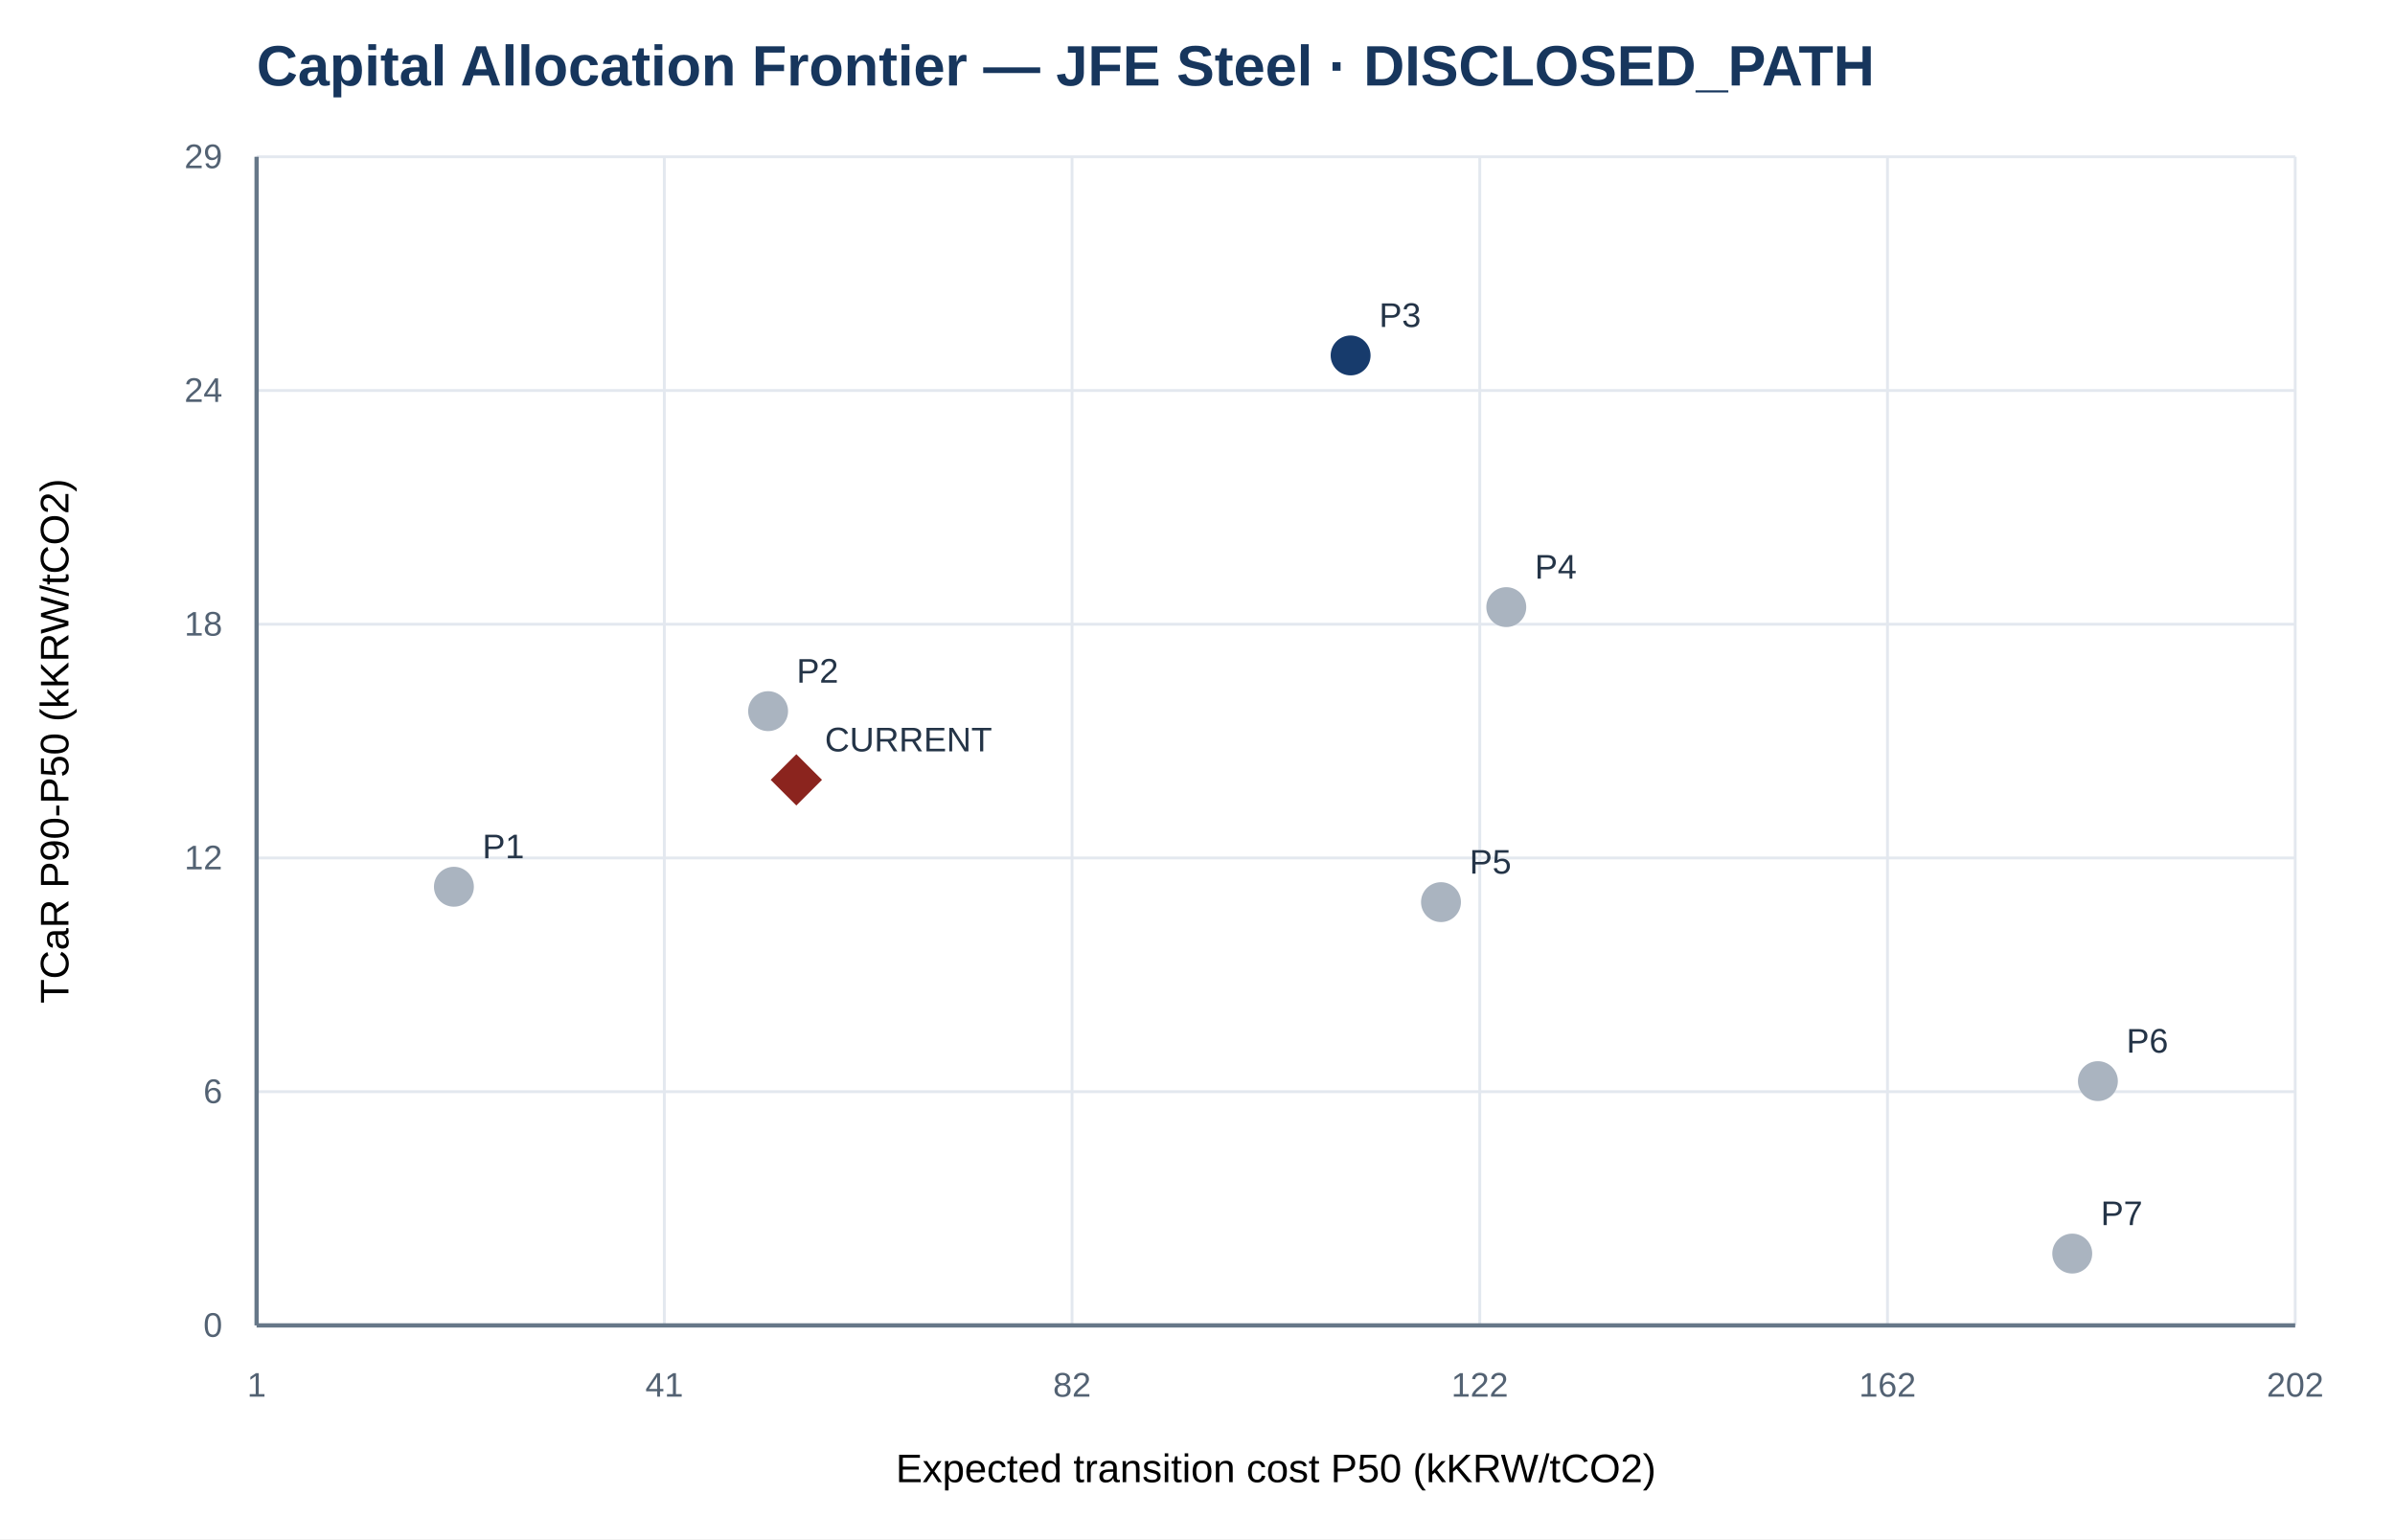
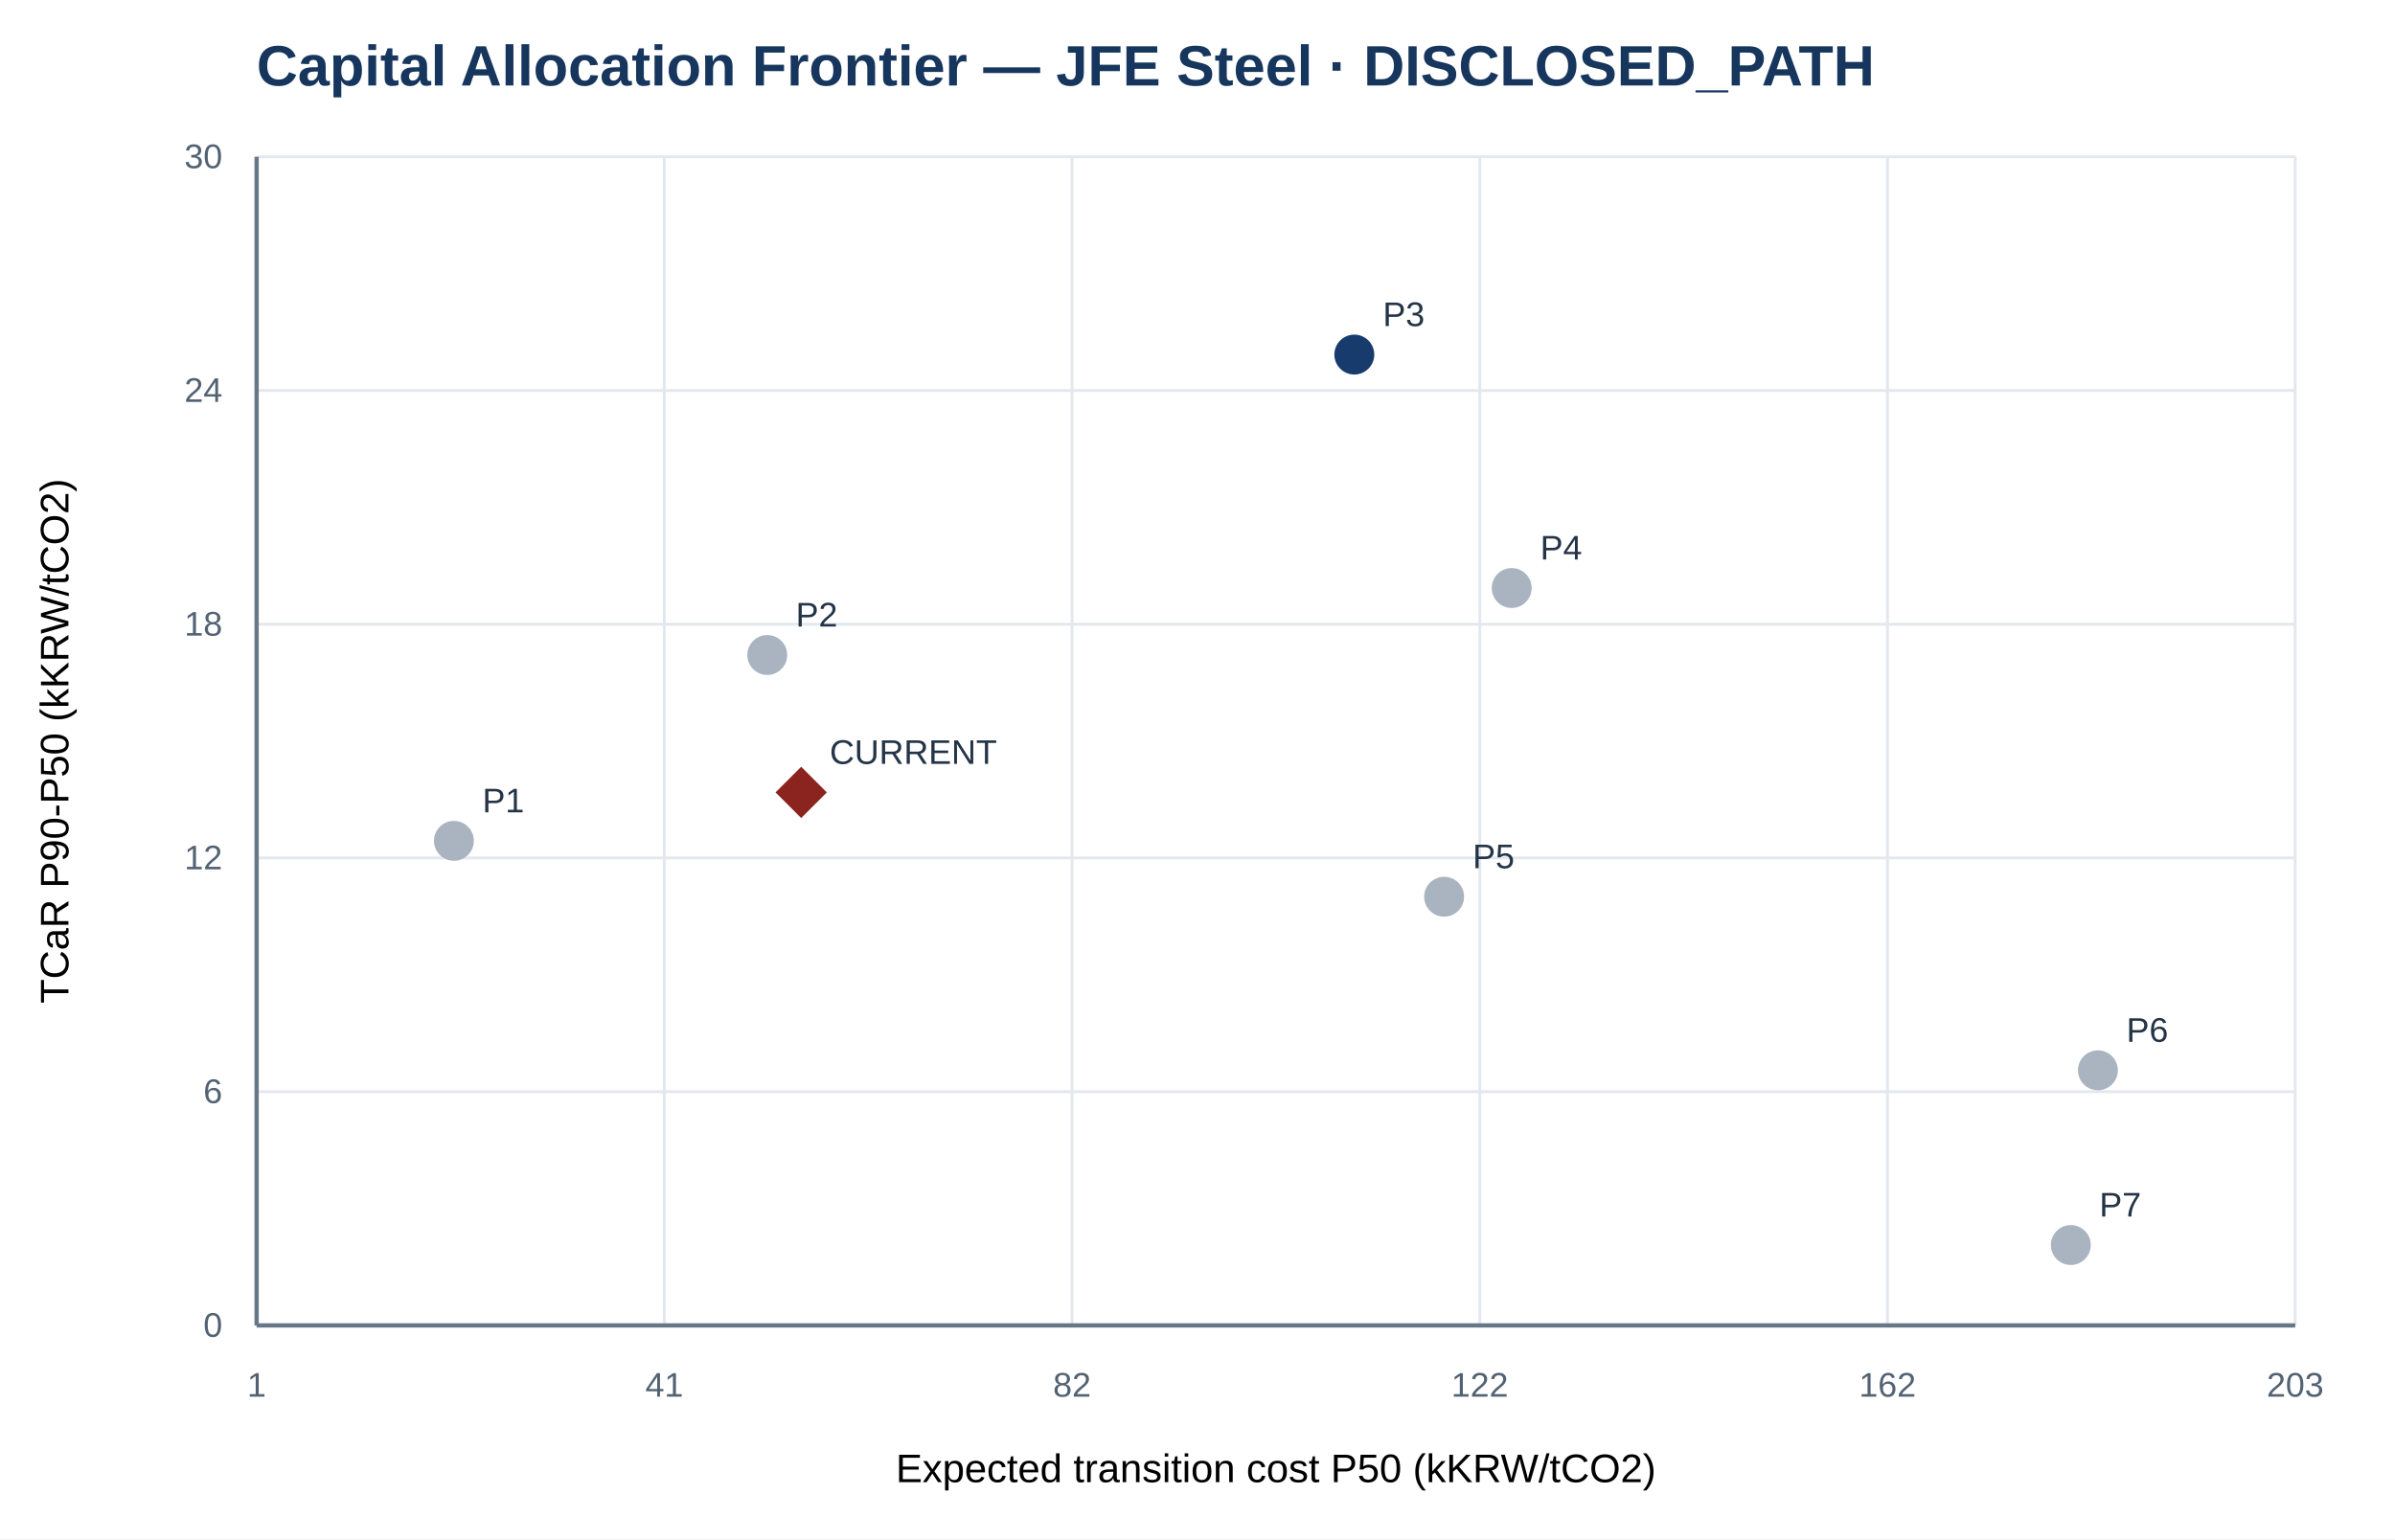
<svg xmlns="http://www.w3.org/2000/svg" width="840" height="540" viewBox="0 0 840 540">
  <rect x="0" y="0" width="840" height="540" fill="#ffffff" />
  <text x="90" y="30" font-family="Arial" font-size="20" font-weight="700" fill="#17365d">Capital Allocation Frontier — JFE Steel · DISCLOSED_PATH</text>
  <line x1="90.0" y1="55" x2="90.0" y2="465" stroke="#e3e8ef" />
  <text x="90.0" y="490" text-anchor="middle" font-family="Arial" font-size="12" fill="#536273">1</text>
  <line x1="90" y1="465.0" x2="805" y2="465.0" stroke="#e3e8ef" />
  <text x="78" y="469.0" text-anchor="end" font-family="Arial" font-size="12" fill="#536273">0</text>
  <line x1="233.0" y1="55" x2="233.0" y2="465" stroke="#e3e8ef" />
  <text x="233.0" y="490" text-anchor="middle" font-family="Arial" font-size="12" fill="#536273">41</text>
  <line x1="90" y1="383.0" x2="805" y2="383.0" stroke="#e3e8ef" />
  <text x="78" y="387.0" text-anchor="end" font-family="Arial" font-size="12" fill="#536273">6</text>
  <line x1="376.0" y1="55" x2="376.0" y2="465" stroke="#e3e8ef" />
  <text x="376.0" y="490" text-anchor="middle" font-family="Arial" font-size="12" fill="#536273">82</text>
  <line x1="90" y1="301.0" x2="805" y2="301.0" stroke="#e3e8ef" />
  <text x="78" y="305.0" text-anchor="end" font-family="Arial" font-size="12" fill="#536273">12</text>
  <line x1="519.0" y1="55" x2="519.0" y2="465" stroke="#e3e8ef" />
  <text x="519.0" y="490" text-anchor="middle" font-family="Arial" font-size="12" fill="#536273">122</text>
  <line x1="90" y1="219.0" x2="805" y2="219.0" stroke="#e3e8ef" />
  <text x="78" y="223.0" text-anchor="end" font-family="Arial" font-size="12" fill="#536273">18</text>
  <line x1="662.0" y1="55" x2="662.0" y2="465" stroke="#e3e8ef" />
  <text x="662.0" y="490" text-anchor="middle" font-family="Arial" font-size="12" fill="#536273">162</text>
  <line x1="90" y1="137.0" x2="805" y2="137.0" stroke="#e3e8ef" />
  <text x="78" y="141.0" text-anchor="end" font-family="Arial" font-size="12" fill="#536273">24</text>
  <line x1="805.0" y1="55" x2="805.0" y2="465" stroke="#e3e8ef" />
-   <text x="805.0" y="490" text-anchor="middle" font-family="Arial" font-size="12" fill="#536273">202</text>
+   <text x="805.0" y="490" text-anchor="middle" font-family="Arial" font-size="12" fill="#536273">203</text>
  <line x1="90" y1="55.0" x2="805" y2="55.0" stroke="#e3e8ef" />
-   <text x="78" y="59.0" text-anchor="end" font-family="Arial" font-size="12" fill="#536273">29</text>
-   <polyline points="473.7,124.7" fill="none" stroke="#173b6c" stroke-width="4" />
-   <circle cx="159.2" cy="311.1" r="7" fill="#aab4c0" />
-   <text x="169.2" y="301.1" font-family="Arial" font-size="12" fill="#243447">P1</text>
-   <circle cx="269.4" cy="249.5" r="7" fill="#aab4c0" />
-   <text x="279.4" y="239.5" font-family="Arial" font-size="12" fill="#243447">P2</text>
-   <circle cx="473.7" cy="124.7" r="7" fill="#173b6c" />
-   <text x="483.7" y="114.7" font-family="Arial" font-size="12" fill="#243447">P3</text>
-   <circle cx="528.3" cy="213.0" r="7" fill="#aab4c0" />
-   <text x="538.3" y="203.0" font-family="Arial" font-size="12" fill="#243447">P4</text>
-   <circle cx="505.4" cy="316.5" r="7" fill="#aab4c0" />
-   <text x="515.4" y="306.5" font-family="Arial" font-size="12" fill="#243447">P5</text>
-   <circle cx="735.8" cy="379.3" r="7" fill="#aab4c0" />
-   <text x="745.8" y="369.3" font-family="Arial" font-size="12" fill="#243447">P6</text>
-   <circle cx="726.8" cy="439.8" r="7" fill="#aab4c0" />
-   <text x="736.8" y="429.8" font-family="Arial" font-size="12" fill="#243447">P7</text>
-   <polygon points="279.3,264.6 288.3,273.6 279.3,282.6 270.3,273.6" fill="#8b241e" />
-   <text x="289.3" y="263.6" font-family="Arial" font-size="12" fill="#243447">CURRENT</text>
+   <text x="78" y="59.0" text-anchor="end" font-family="Arial" font-size="12" fill="#536273">30</text>
+   <polyline points="475.0,124.4" fill="none" stroke="#173b6c" stroke-width="4" />
+   <circle cx="159.2" cy="295.0" r="7" fill="#aab4c0" />
+   <text x="169.2" y="285.0" font-family="Arial" font-size="12" fill="#243447">P1</text>
+   <circle cx="269.1" cy="229.8" r="7" fill="#aab4c0" />
+   <text x="279.1" y="219.8" font-family="Arial" font-size="12" fill="#243447">P2</text>
+   <circle cx="475.0" cy="124.4" r="7" fill="#173b6c" />
+   <text x="485.0" y="114.4" font-family="Arial" font-size="12" fill="#243447">P3</text>
+   <circle cx="530.2" cy="206.3" r="7" fill="#aab4c0" />
+   <text x="540.2" y="196.3" font-family="Arial" font-size="12" fill="#243447">P4</text>
+   <circle cx="506.5" cy="314.6" r="7" fill="#aab4c0" />
+   <text x="516.5" y="304.6" font-family="Arial" font-size="12" fill="#243447">P5</text>
+   <circle cx="735.8" cy="375.5" r="7" fill="#aab4c0" />
+   <text x="745.8" y="365.5" font-family="Arial" font-size="12" fill="#243447">P6</text>
+   <circle cx="726.3" cy="436.8" r="7" fill="#aab4c0" />
+   <text x="736.3" y="426.8" font-family="Arial" font-size="12" fill="#243447">P7</text>
+   <polygon points="281.0,269.0 290.0,278.0 281.0,287.0 272.0,278.0" fill="#8b241e" />
+   <text x="291.0" y="268.0" font-family="Arial" font-size="12" fill="#243447">CURRENT</text>
  <line x1="90" y1="465" x2="805" y2="465" stroke="#667788" stroke-width="1.5" />
  <line x1="90" y1="55" x2="90" y2="465" stroke="#667788" stroke-width="1.5" />
  <text x="447.5" y="520" text-anchor="middle" font-family="Arial" font-size="14">Expected transition cost P50 (kKRW/tCO2)</text>
  <text x="24" y="260.0" transform="rotate(-90 24 260.0)" text-anchor="middle" font-family="Arial" font-size="14">TCaR P90-P50 (kKRW/tCO2)</text>
</svg>
